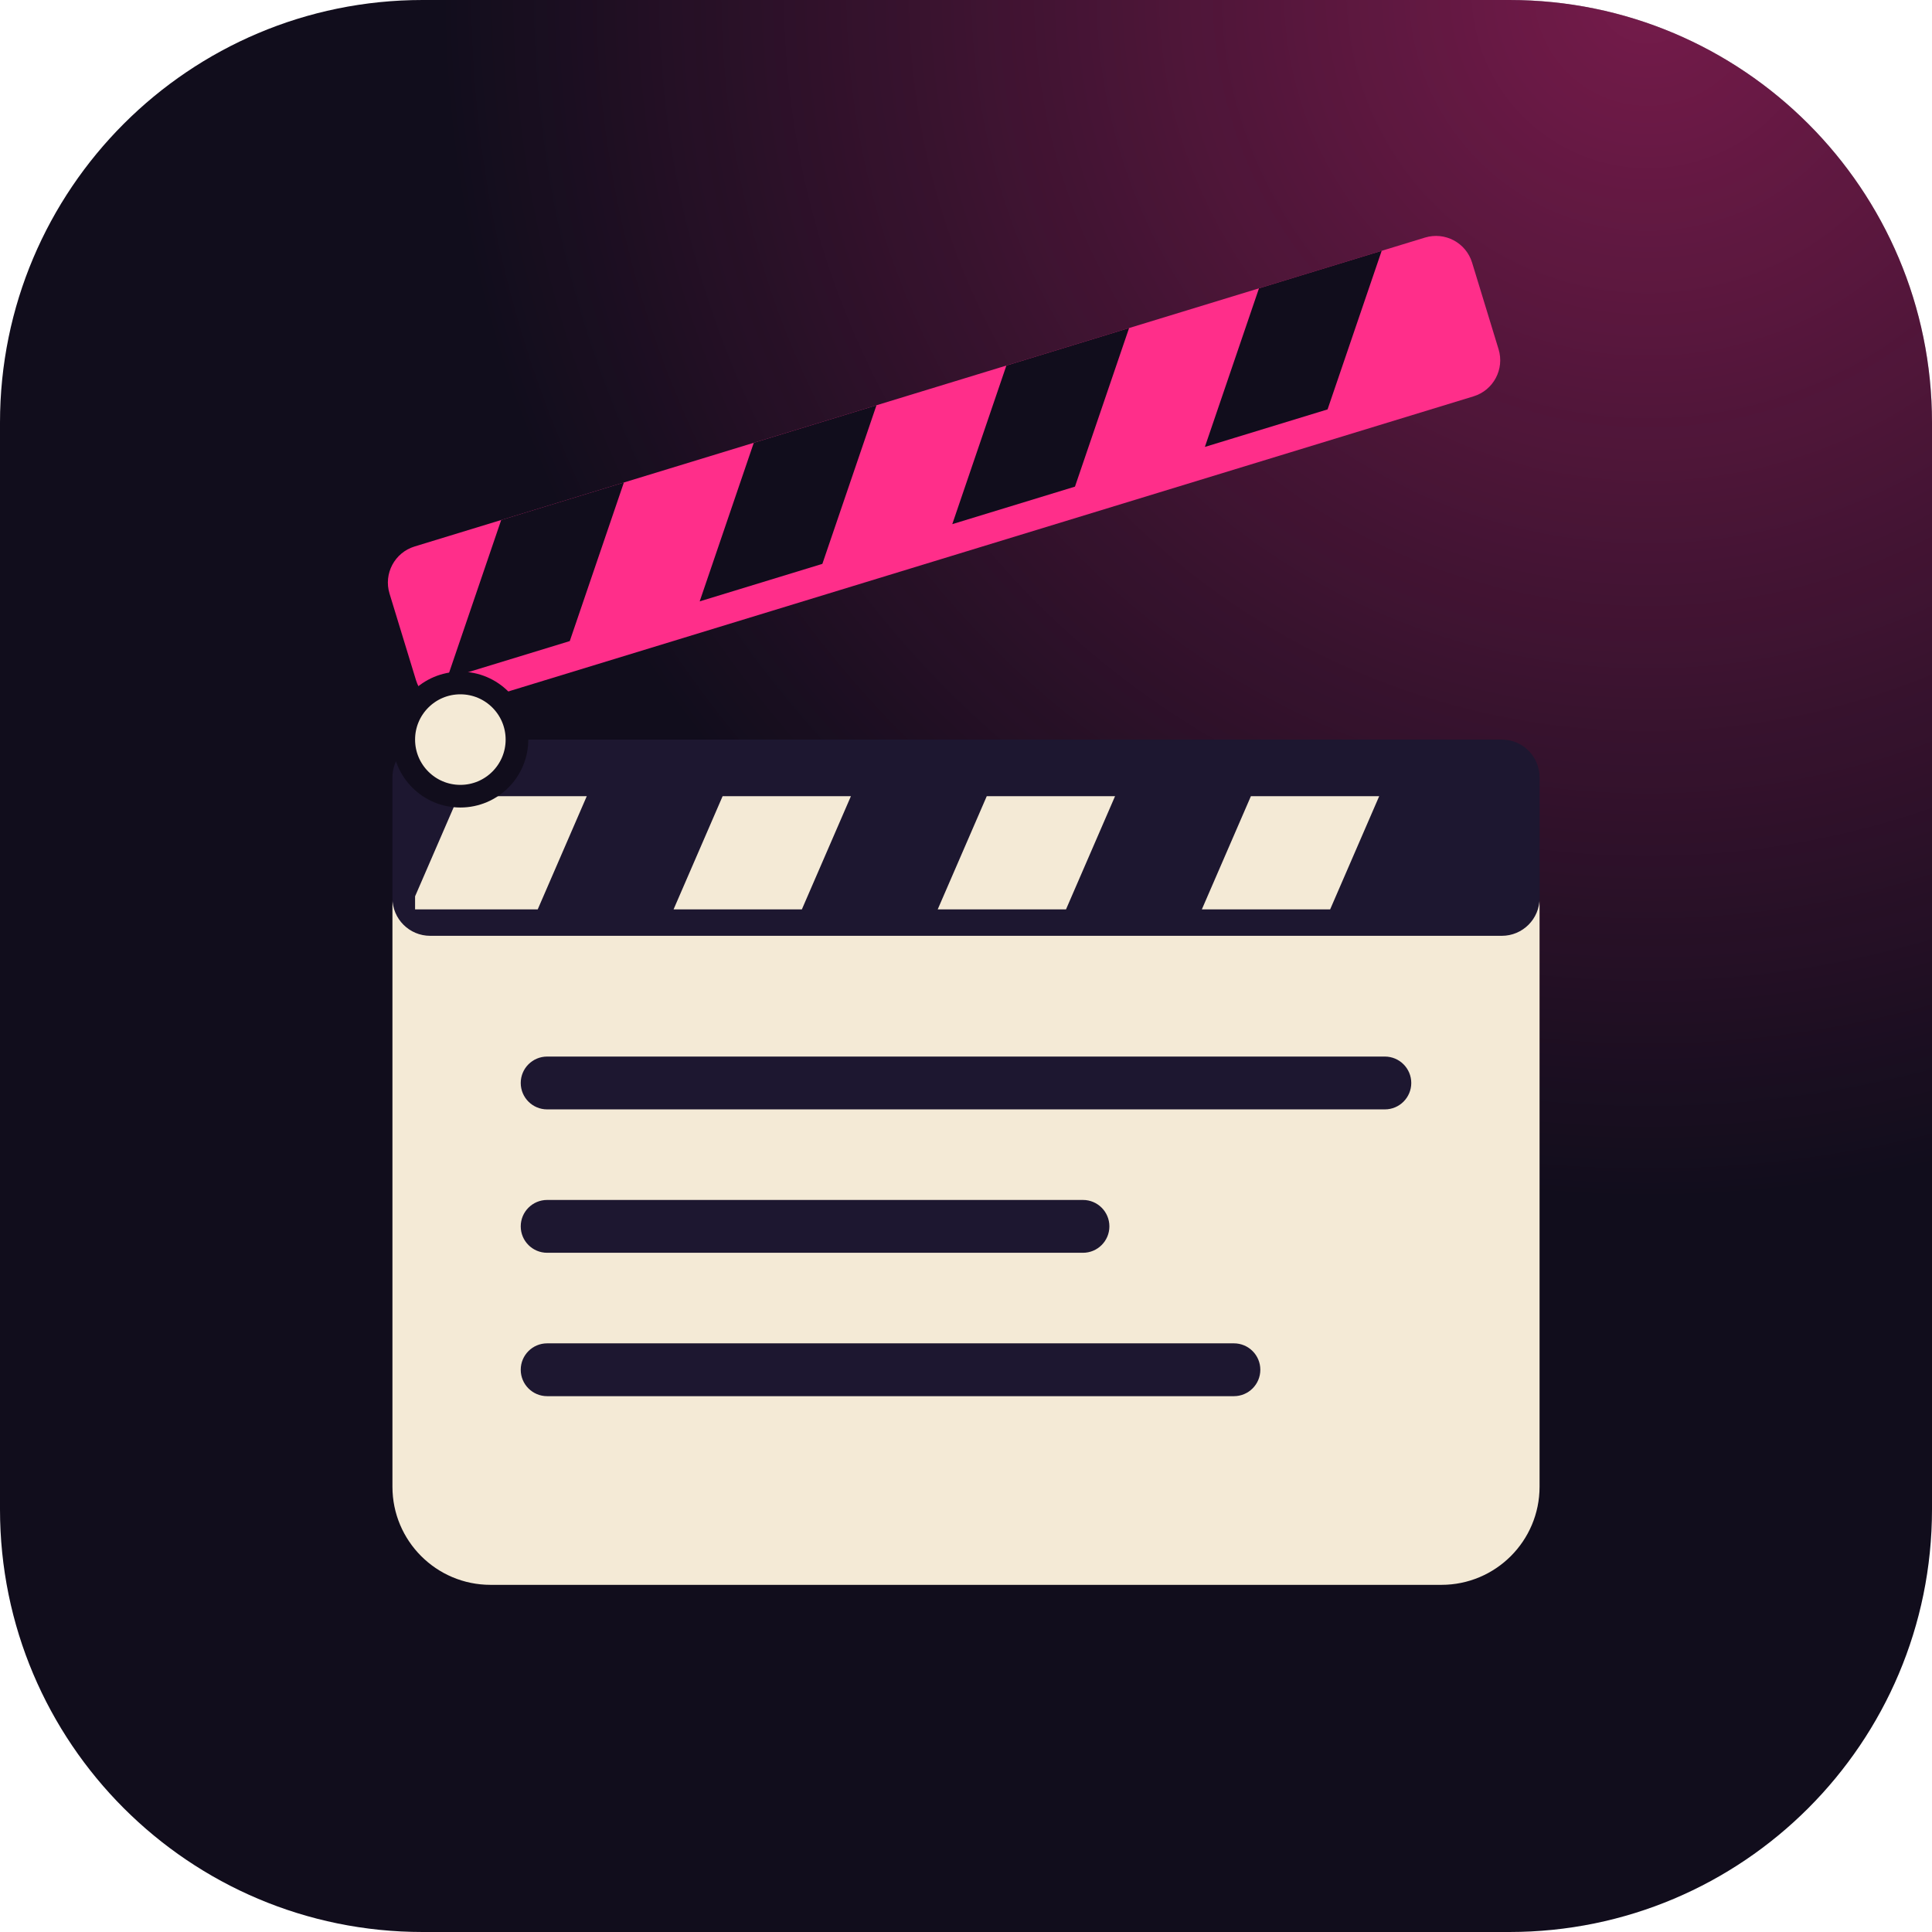
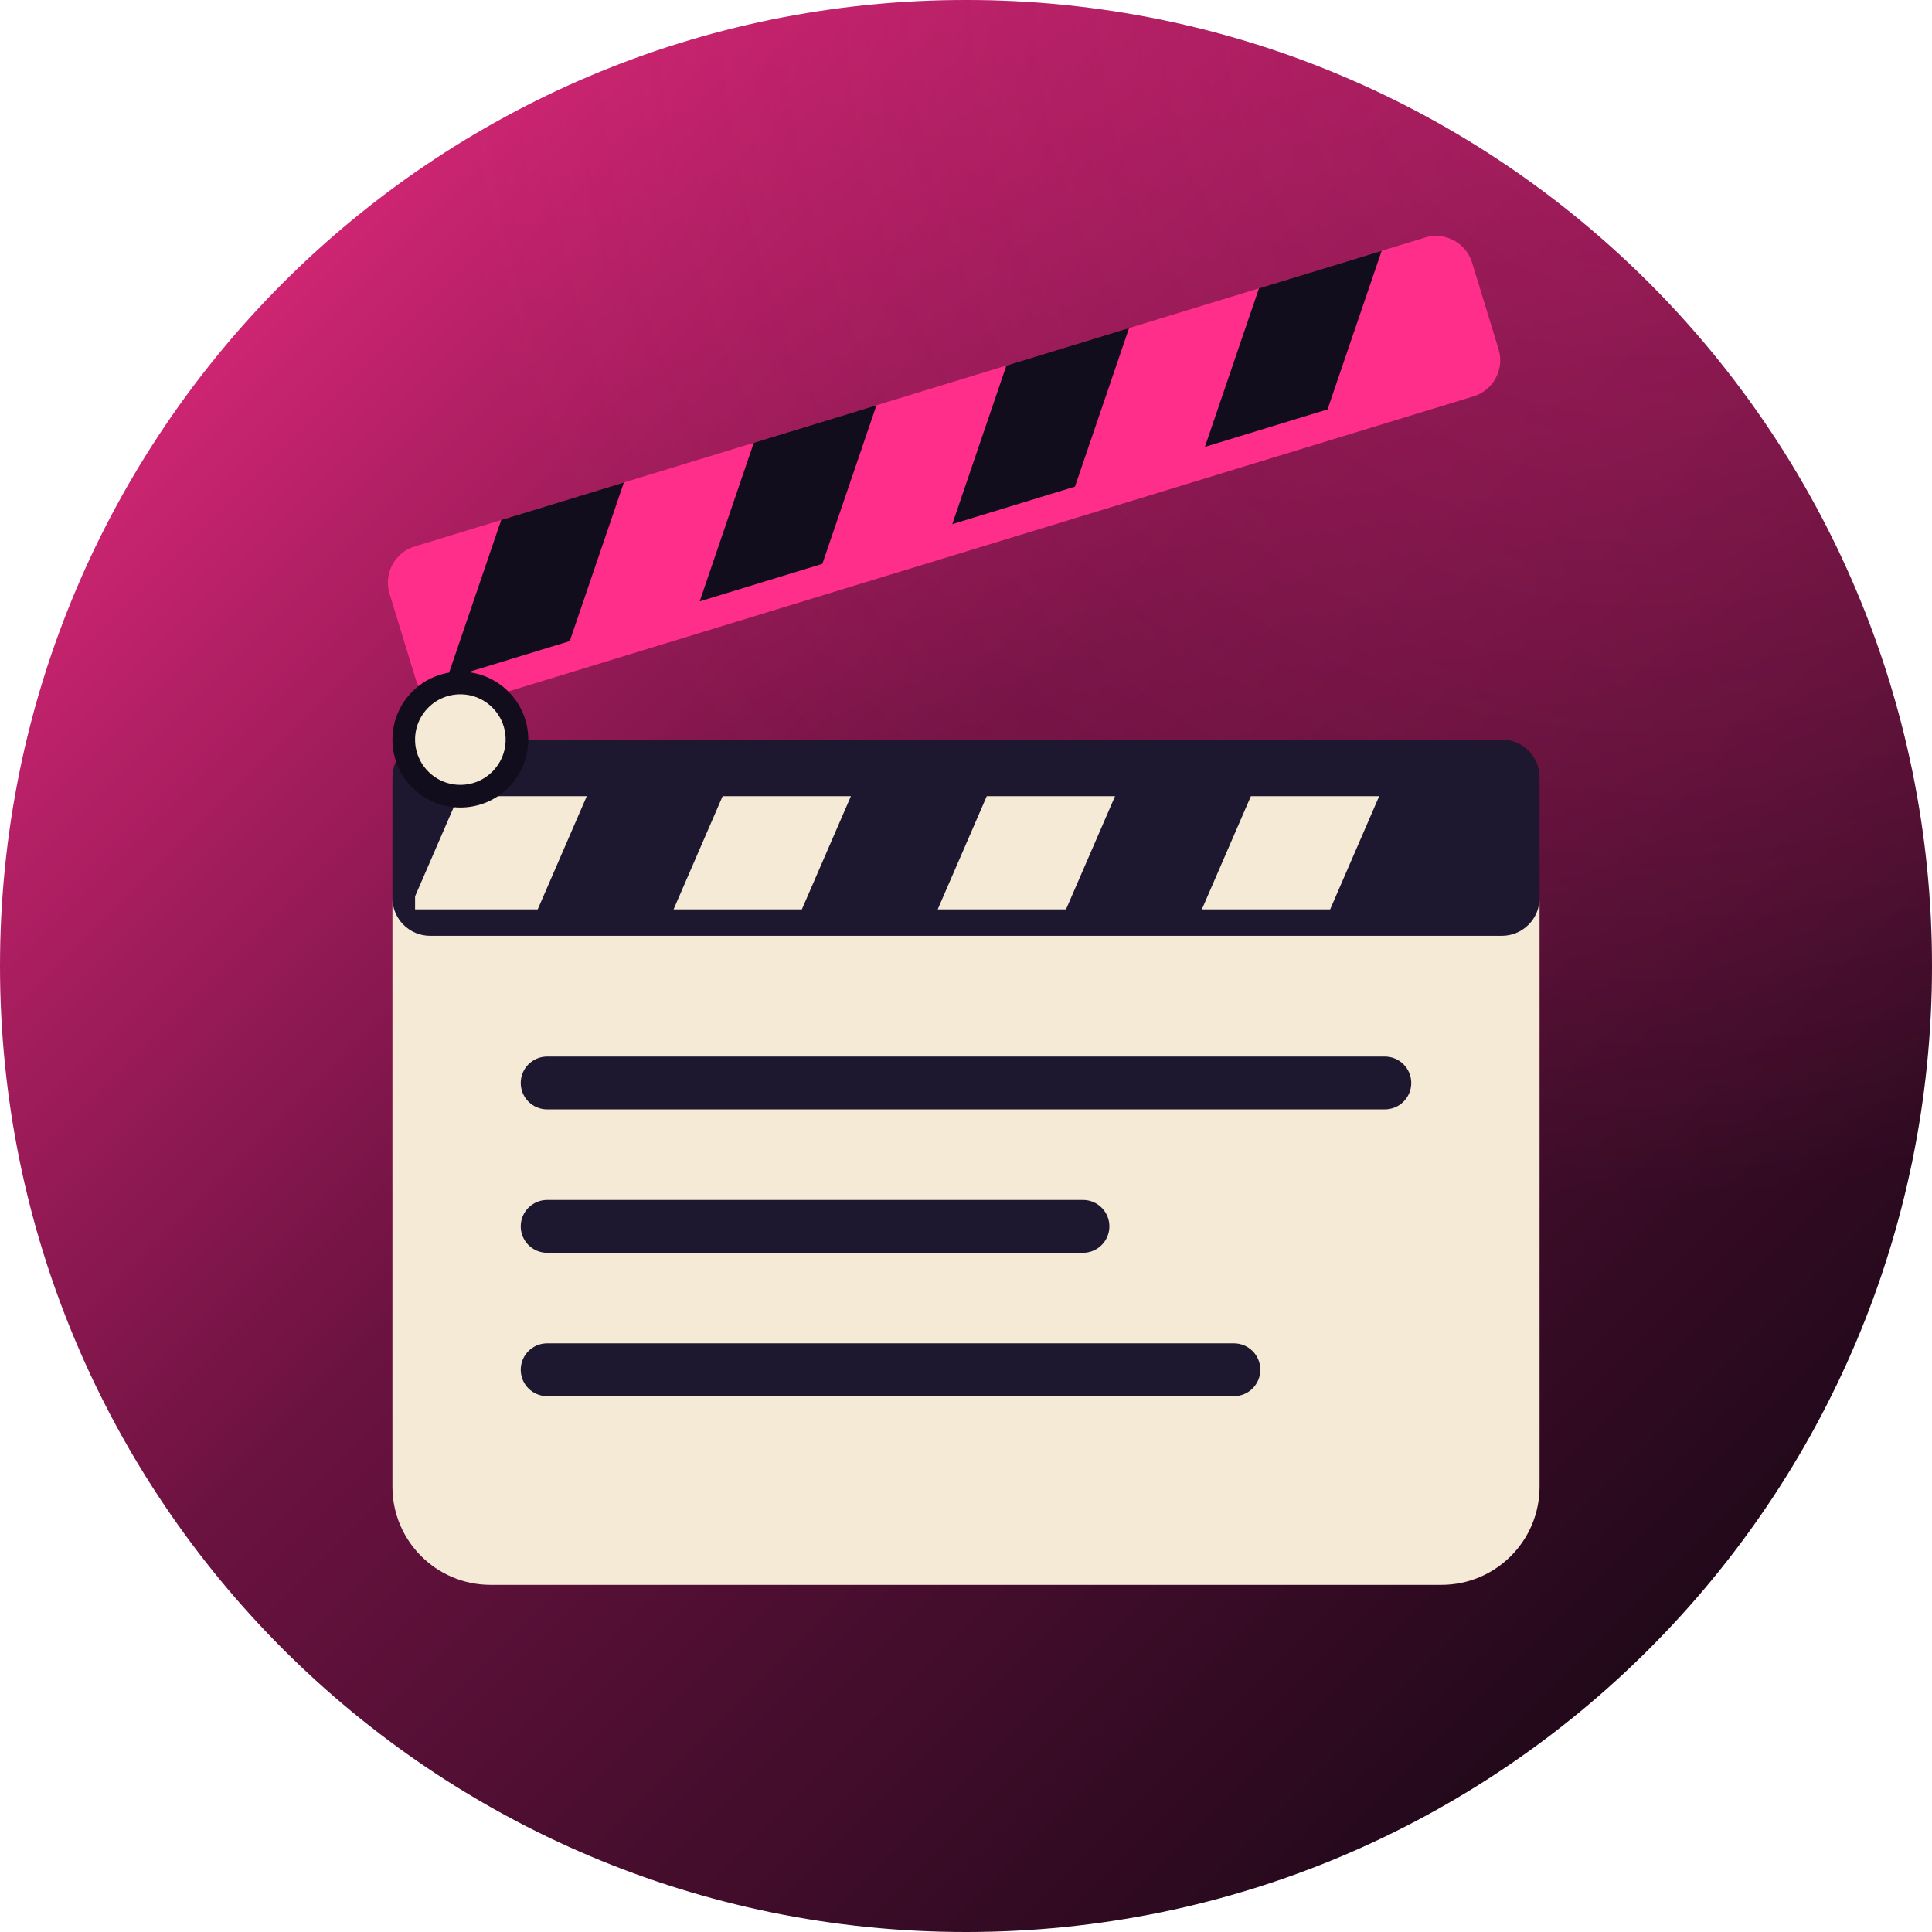
<svg xmlns="http://www.w3.org/2000/svg" viewBox="0 0 512 512">
  <defs>
-     <radialGradient id="g" cx=".85" cy="0" r="1">
+     <linearGradient id="splg" x1="0" y1="0" x2="1" y2="1">
+       <stop offset="0" stop-color="#ff2e8a" />
+       <stop offset=".45" stop-color="#6a1240" />
+       <stop offset="1" stop-color="#07050c" />
+     </linearGradient>
+     <radialGradient id="spg" cx=".85" cy="0" r="1">
      <stop offset="0" stop-color="#ff2e8a" stop-opacity=".42" />
      <stop offset=".62" stop-color="#ff2e8a" stop-opacity="0" />
    </radialGradient>
-     <clipPath id="c">
+     <clipPath id="spc">
      <path d="M110 196h292v30H110z" />
    </clipPath>
-     <clipPath id="t">
+     <clipPath id="spt2">
      <path d="M0-36h300v36H0z" />
    </clipPath>
  </defs>
-   <rect width="512" height="512" rx="112" fill="#110d1c" />
-   <rect width="512" height="512" rx="112" fill="url(#g)" />
+   <circle cx="256" cy="256" r="256" fill="url(#splg)" />
+   <circle cx="256" cy="256" r="256" fill="url(#spg)" />
  <rect x="104" y="214" width="304" height="206" rx="26" fill="#f4ead6" />
  <rect x="104" y="196" width="304" height="52" rx="10" fill="#1d1730" />
-   <g clip-path="url(#c)" transform="translate(0 15)">
+   <g clip-path="url(#spc)" transform="translate(0 15)">
    <g fill="#f4ead6">
      <path d="M128 181h34l-26 60h-34z" />
      <path d="M198 181h34l-26 60h-34z" />
      <path d="M268 181h34l-26 60h-34z" />
      <path d="M338 181h34l-26 60h-34z" />
    </g>
  </g>
  <g transform="translate(112 186) rotate(-17)">
    <rect x="0" y="-40" width="300" height="44" rx="10" fill="#ff2e8a" />
-     <g clip-path="url(#t)" transform="translate(0 -4)">
+     <g clip-path="url(#spt2)" transform="translate(0 -4)">
      <g fill="#110d1c">
        <path d="M34-36h34l-26 36H8z" />
        <path d="M104-36h34l-26 36H78z" />
        <path d="M174-36h34l-26 36h-34z" />
        <path d="M244-36h34l-26 36h-34z" />
      </g>
    </g>
  </g>
  <circle cx="122" cy="196" r="15" fill="#f4ead6" stroke="#110d1c" stroke-width="6" />
  <g fill="#1d1730">
    <rect x="138" y="280" width="236" height="14" rx="7" />
    <rect x="138" y="318" width="156" height="14" rx="7" />
    <rect x="138" y="356" width="196" height="14" rx="7" />
  </g>
</svg>
